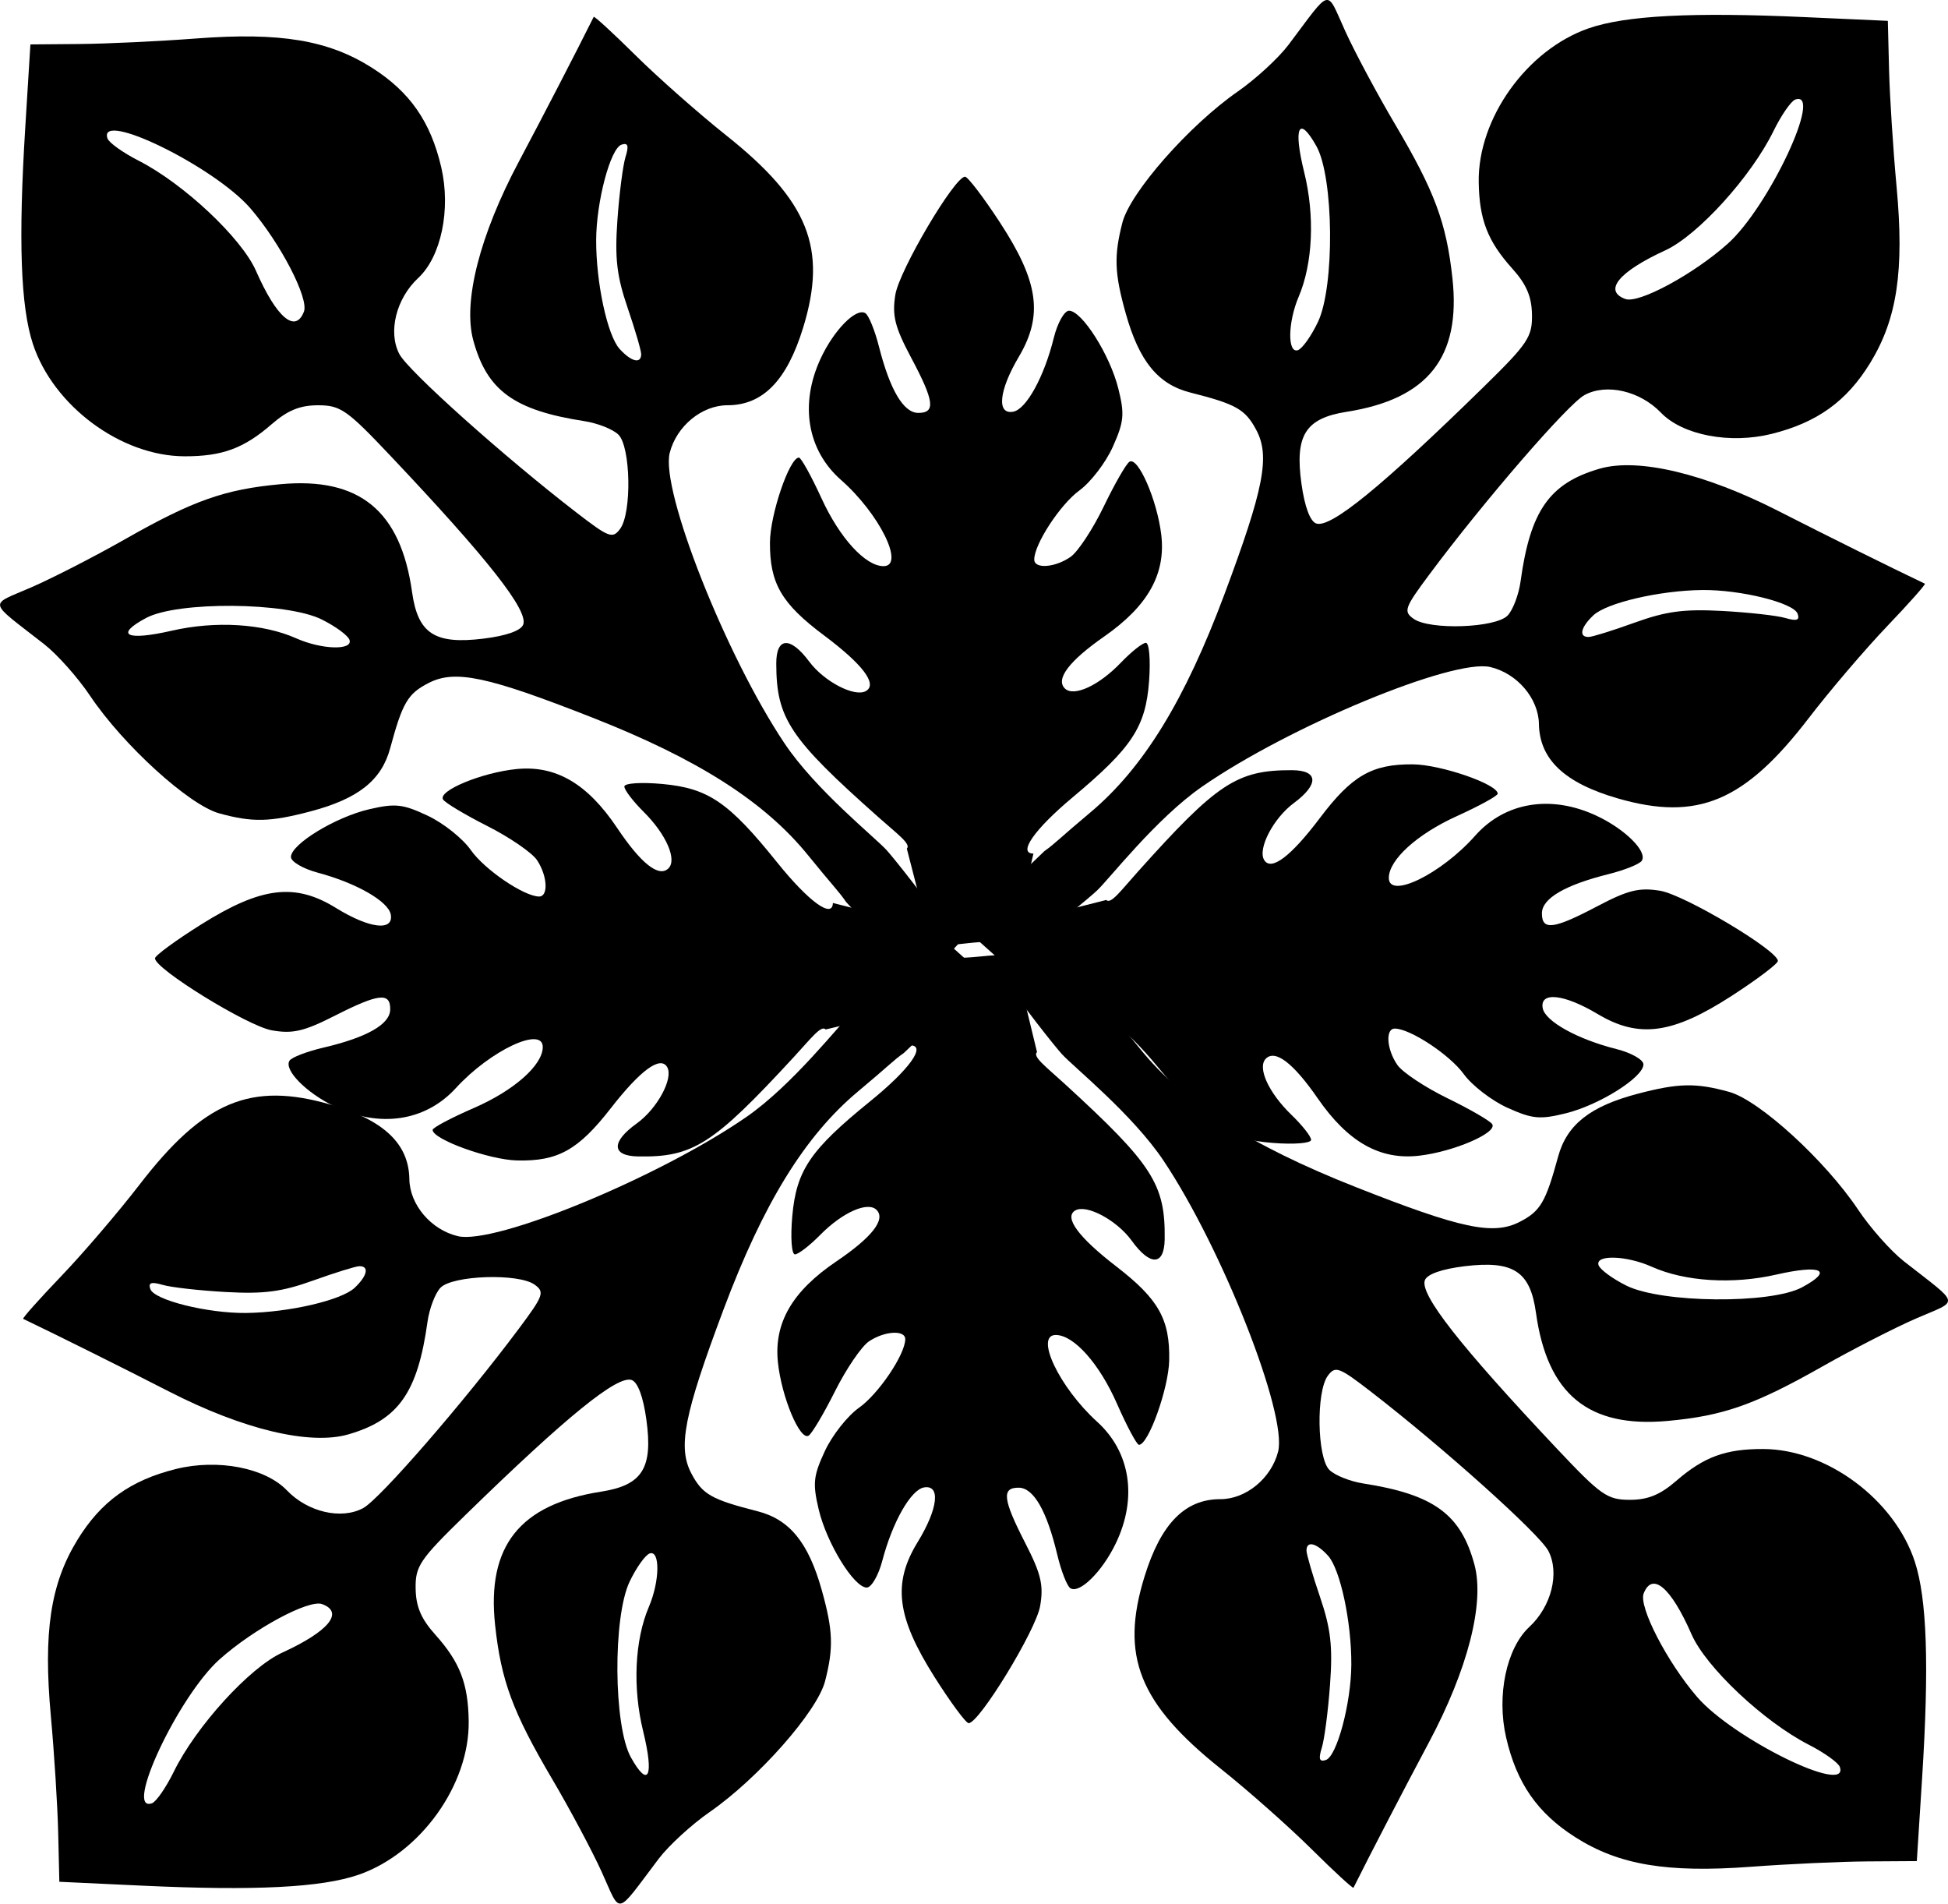
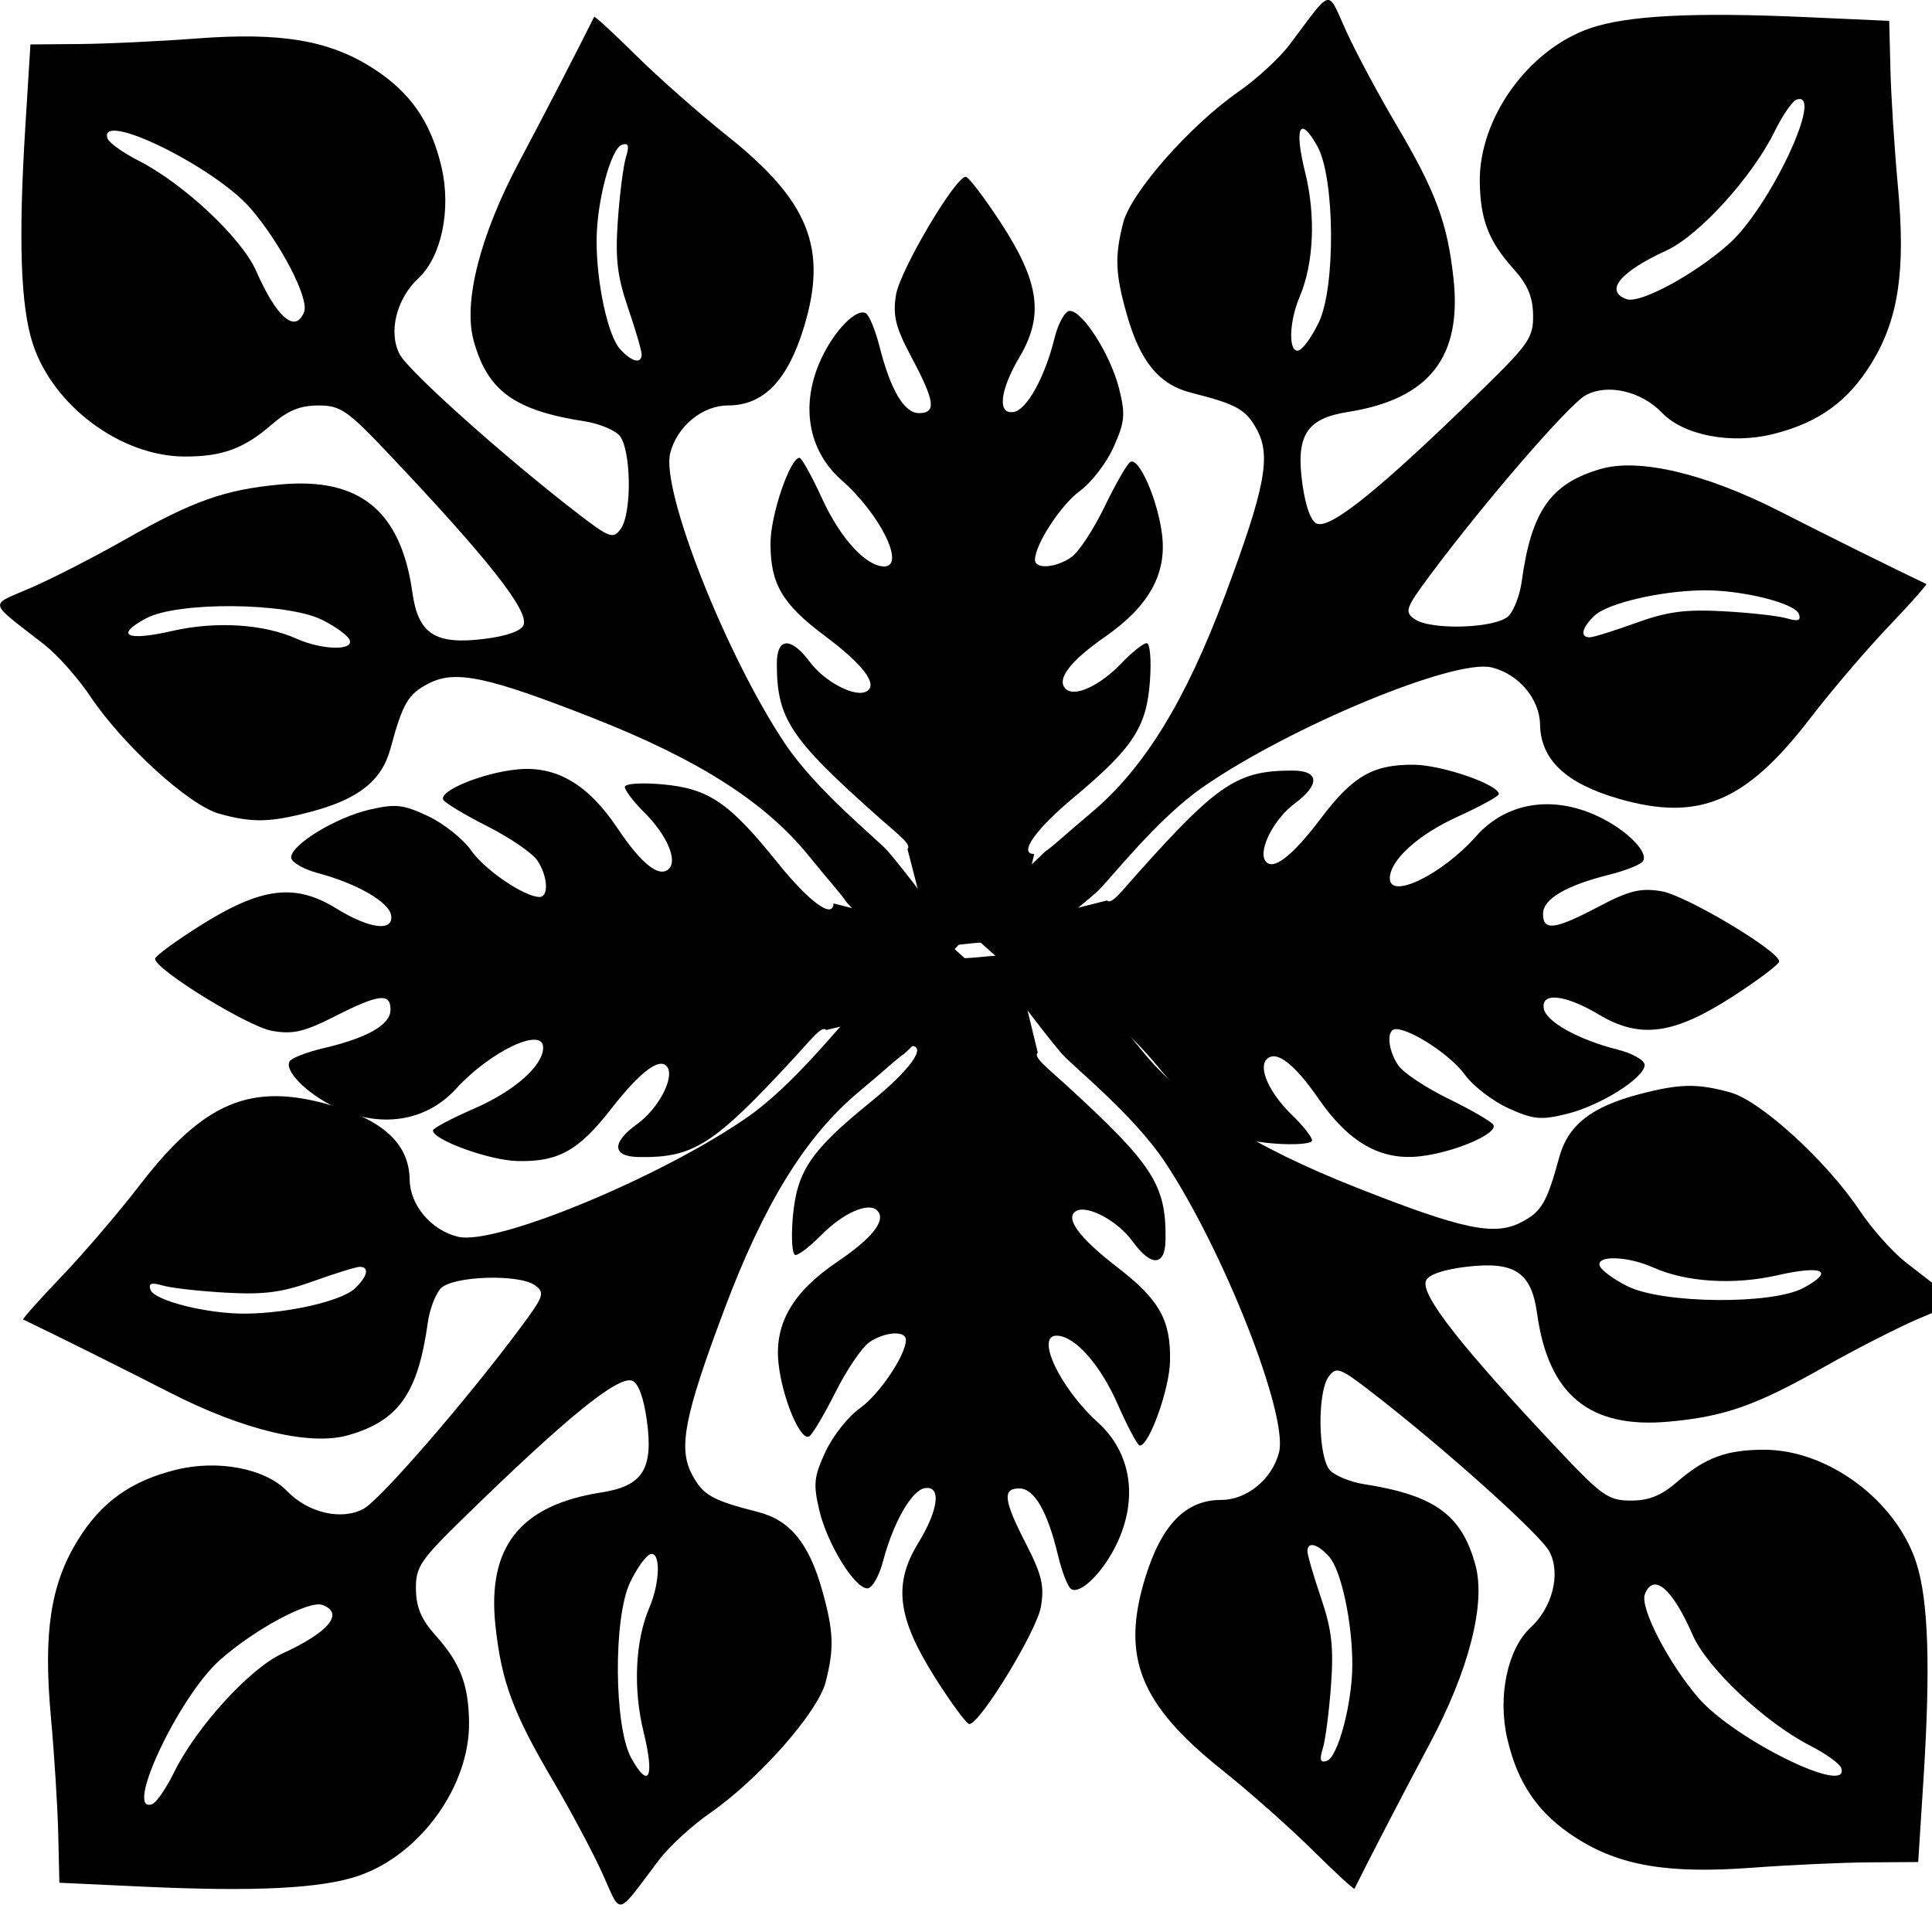
- <svg xmlns="http://www.w3.org/2000/svg" width="80.721mm" height="78.863mm" viewBox="0 0 80.721 78.863" version="1.1" id="svg51">
-   <defs id="defs45" />
+ <svg xmlns="http://www.w3.org/2000/svg" width="160px" height="160px" viewBox="0 0 80 80">
  <g id="layer1">
    <path d="m 37.575,35.161 c 0.191,-0.189 -0.369,-0.59 -1.162,-1.294 -3.7,-3.285 -4.242,-4.1 -4.246,-6.377 -0.002,-1.1 0.579,-1.135 1.364,-0.083 0.627,0.84 1.901,1.497 2.36,1.217 0.473,-0.289 -0.145,-1.103 -1.745,-2.3 -1.764,-1.319 -2.249,-2.152 -2.241,-3.848 0.005,-1.16 0.81,-3.519 1.2,-3.519 0.09,0 0.512,0.762 0.939,1.693 0.751,1.64 1.817,2.805 2.567,2.805 0.902,0 -0.168,-2.17 -1.761,-3.571 -1.401,-1.233 -1.722,-3.138 -0.845,-5.028 0.548,-1.181 1.469,-2.117 1.853,-1.882 0.138,0.085 0.393,0.709 0.565,1.389 0.457,1.797 1.019,2.743 1.629,2.743 0.726,0 0.664,-0.484 -0.296,-2.288 -0.677,-1.272 -0.794,-1.737 -0.655,-2.607 0.161,-1.007 2.449,-4.884 2.887,-4.891 0.113,-0.002 0.764,0.851 1.447,1.896 1.604,2.456 1.8,3.847 0.783,5.565 -0.827,1.397 -0.929,2.407 -0.231,2.275 0.543,-0.103 1.282,-1.449 1.68,-3.059 0.153,-0.619 0.437,-1.124 0.632,-1.124 0.533,0 1.69,1.824 2.039,3.214 0.269,1.072 0.24,1.381 -0.223,2.419 -0.292,0.654 -0.917,1.47 -1.387,1.813 -0.794,0.578 -1.871,2.226 -1.871,2.862 0,0.4 0.861,0.337 1.504,-0.109 0.305,-0.211 0.924,-1.152 1.377,-2.09 0.452,-0.938 0.932,-1.772 1.065,-1.853 0.358,-0.219 1.146,1.59 1.317,3.022 0.194,1.625 -0.549,2.952 -2.361,4.216 -1.458,1.017 -2.026,1.766 -1.634,2.155 0.367,0.363 1.412,-0.118 2.323,-1.07 0.432,-0.451 0.897,-0.82 1.034,-0.82 0.139,0 0.198,0.696 0.134,1.577 -0.139,1.905 -0.7,2.759 -3.155,4.812 -1.6,1.338 -2.302,2.342 -1.637,2.342 l -0.856,3.674 c -3.685,-0.259 -2.964,1.618 -4.39,-3.874 z" id="path98-8" />
    <path d="m 42.971,43.587 c -0.194,0.186 0.36,0.596 1.142,1.311 3.65,3.341 4.18,4.164 4.149,6.441 -0.015,1.1 -0.596,1.126 -1.366,0.062 -0.615,-0.85 -1.879,-1.526 -2.341,-1.252 -0.477,0.282 0.128,1.105 1.711,2.326 1.744,1.345 2.217,2.186 2.183,3.882 -0.023,1.16 -0.863,3.506 -1.253,3.5 -0.09,-10e-4 -0.501,-0.77 -0.913,-1.707 -0.726,-1.651 -1.775,-2.832 -2.525,-2.843 -0.902,-0.014 0.135,2.172 1.707,3.597 1.383,1.254 1.674,3.163 0.769,5.04 -0.565,1.172 -1.501,2.095 -1.881,1.854 -0.137,-0.087 -0.382,-0.715 -0.544,-1.397 -0.43,-1.804 -0.977,-2.758 -1.587,-2.767 -0.726,-0.011 -0.671,0.474 0.262,2.292 0.658,1.282 0.768,1.749 0.616,2.616 -0.176,1.005 -2.523,4.847 -2.961,4.847 -0.113,2.9e-4 -0.751,-0.863 -1.418,-1.918 -1.567,-2.48 -1.742,-3.874 -0.699,-5.577 0.848,-1.384 0.966,-2.393 0.266,-2.271 -0.544,0.095 -1.304,1.429 -1.726,3.033 -0.162,0.617 -0.454,1.118 -0.649,1.115 -0.533,-0.008 -1.662,-1.849 -1.99,-3.244 -0.253,-1.076 -0.219,-1.385 0.26,-2.416 0.302,-0.65 0.939,-1.456 1.415,-1.792 0.803,-0.566 1.905,-2.197 1.914,-2.833 0.006,-0.399 -0.855,-0.35 -1.505,0.086 -0.308,0.207 -0.941,1.138 -1.408,2.069 -0.467,0.931 -0.958,1.758 -1.093,1.837 -0.361,0.213 -1.122,-1.607 -1.271,-3.041 -0.17,-1.628 0.593,-2.943 2.424,-4.18 1.473,-0.995 2.052,-1.736 1.666,-2.13 -0.361,-0.369 -1.414,0.097 -2.339,1.035 -0.438,0.445 -0.909,0.807 -1.046,0.805 -0.139,-0.002 -0.188,-0.699 -0.11,-1.578 0.168,-1.902 0.741,-2.748 3.228,-4.764 1.62,-1.313 2.337,-2.307 1.672,-2.317 l 0.911,-3.66 c 3.681,0.314 2.988,-1.573 4.331,3.94 z" id="path98-8-1" />
    <path d="m 45.839,37.284 c 0.189,0.192 0.592,-0.367 1.299,-1.156 3.3,-3.686 4.117,-4.226 6.395,-4.22 1.1,0.003 1.133,0.583 0.077,1.365 -0.843,0.624 -1.505,1.895 -1.226,2.355 0.287,0.474 1.103,-0.14 2.307,-1.736 1.326,-1.759 2.161,-2.24 3.857,-2.226 1.16,0.01 3.516,0.824 3.514,1.215 -3.7e-4,0.09 -0.764,0.509 -1.697,0.932 -1.643,0.744 -2.812,1.806 -2.815,2.556 -0.004,0.902 2.171,-0.159 3.578,-1.747 1.238,-1.396 3.145,-1.709 5.031,-0.825 1.179,0.552 2.111,1.478 1.875,1.86 -0.085,0.138 -0.711,0.39 -1.391,0.56 -1.799,0.45 -2.747,1.007 -2.749,1.618 -0.003,0.726 0.481,0.666 2.289,-0.287 1.275,-0.672 1.74,-0.787 2.609,-0.645 1.006,0.165 4.874,2.469 4.88,2.907 0.002,0.113 -0.854,0.761 -1.902,1.439 -2.462,1.594 -3.854,1.784 -5.569,0.76 -1.393,-0.832 -2.404,-0.939 -2.274,-0.24 0.101,0.543 1.444,1.288 3.052,1.692 0.618,0.155 1.123,0.442 1.122,0.637 -0.002,0.533 -1.83,1.683 -3.222,2.026 -1.073,0.264 -1.382,0.235 -2.418,-0.233 -0.653,-0.295 -1.467,-0.923 -1.808,-1.395 -0.575,-0.796 -2.218,-1.88 -2.854,-1.883 -0.399,-0.002 -0.341,0.859 0.103,1.504 0.21,0.306 1.148,0.929 2.084,1.385 0.936,0.456 1.768,0.939 1.849,1.072 0.217,0.358 -1.594,1.139 -3.027,1.305 -1.626,0.188 -2.949,-0.561 -4.206,-2.378 -1.011,-1.462 -1.758,-2.033 -2.148,-1.642 -0.365,0.365 0.113,1.413 1.06,2.327 0.449,0.433 0.817,0.9 0.816,1.037 -5.7e-4,0.139 -0.697,0.196 -1.577,0.128 -1.904,-0.147 -2.756,-0.711 -4.799,-3.175 -1.331,-1.606 -2.333,-2.312 -2.336,-1.646 l -3.67,-0.871 c 0.274,-3.684 -1.606,-2.971 3.892,-4.374 z" id="path98-8-6" />
    <path d="m 34.215,42.65 c -0.186,-0.195 -0.597,0.358 -1.316,1.137 -3.355,3.636 -4.181,4.163 -6.458,4.123 -1.1,-0.019 -1.124,-0.6 -0.057,-1.366 0.852,-0.611 1.533,-1.872 1.262,-2.336 -0.28,-0.478 -1.105,0.124 -2.333,1.701 -1.352,1.738 -2.195,2.208 -3.891,2.167 -1.16,-0.028 -3.503,-0.877 -3.495,-1.268 0.002,-0.09 0.772,-0.498 1.711,-0.906 1.654,-0.719 2.839,-1.763 2.853,-2.513 0.017,-0.902 -2.173,0.126 -3.604,1.692 -1.259,1.378 -3.17,1.661 -5.043,0.749 -1.17,-0.57 -2.089,-1.509 -1.847,-1.888 0.087,-0.137 0.717,-0.379 1.399,-0.539 1.806,-0.422 2.762,-0.966 2.773,-1.576 0.014,-0.726 -0.471,-0.673 -2.293,0.252 -1.285,0.652 -1.752,0.76 -2.619,0.605 -1.004,-0.18 -4.836,-2.542 -4.835,-2.981 1.7e-4,-0.113 0.866,-0.748 1.923,-1.41 2.486,-1.557 3.881,-1.726 5.579,-0.676 1.381,0.853 2.389,0.975 2.27,0.275 -0.093,-0.545 -1.424,-1.31 -3.026,-1.738 -0.616,-0.165 -1.116,-0.459 -1.112,-0.653 0.01,-0.533 1.856,-1.655 3.252,-1.977 1.077,-0.248 1.386,-0.214 2.415,0.27 0.649,0.305 1.453,0.945 1.786,1.422 0.563,0.805 2.19,1.914 2.825,1.926 0.399,0.008 0.353,-0.854 -0.08,-1.506 -0.205,-0.309 -1.134,-0.946 -2.063,-1.416 -0.929,-0.47 -1.754,-0.965 -1.833,-1.1 -0.212,-0.362 1.611,-1.115 3.046,-1.259 1.628,-0.163 2.941,0.605 4.17,2.441 0.989,1.477 1.727,2.06 2.123,1.675 0.37,-0.36 -0.091,-1.414 -1.025,-2.343 -0.443,-0.44 -0.803,-0.913 -0.8,-1.05 0.003,-0.139 0.699,-0.185 1.579,-0.104 1.902,0.176 2.745,0.752 4.751,3.247 1.307,1.626 2.298,2.347 2.311,1.682 l 3.657,0.926 c -0.33,3.68 1.561,2.995 -3.957,4.315 z" id="path98-8-1-5" />
    <path d="m 35.063,37.372 c -0.311,-0.456 -0.566,-0.688 -1.563,-1.921 -1.822,-2.255 -4.611,-4.015 -8.948,-5.72 -4.368,-1.716 -5.695,-1.997 -6.792,-1.435 -0.862,0.441 -1.081,0.813 -1.592,2.703 -0.36,1.331 -1.326,2.095 -3.307,2.617 -1.682,0.443 -2.402,0.459 -3.778,0.08 -1.25,-0.344 -3.986,-2.834 -5.352,-4.873 -0.504,-0.751 -1.359,-1.712 -1.9,-2.135 -2.378,-1.858 -2.317,-1.578 -0.512,-2.365 0.882,-0.385 2.625,-1.28 3.875,-1.991 2.811,-1.598 4.116,-2.059 6.426,-2.272 3.276,-0.301 4.983,1.099 5.456,4.474 0.241,1.719 0.941,2.173 2.965,1.923 0.938,-0.116 1.543,-0.329 1.639,-0.579 0.225,-0.58 -1.456,-2.718 -5.503,-6.997 -1.8,-1.904 -2.068,-2.091 -2.997,-2.091 -0.749,0 -1.259,0.208 -1.922,0.784 -1.154,1.003 -2.049,1.333 -3.61,1.33 -2.631,-0.005 -5.441,-2.087 -6.286,-4.658 -0.508,-1.544 -0.605,-4.301 -0.315,-8.966 l 0.213,-3.44 2.034,-0.017 c 1.119,-0.009 3.296,-0.112 4.839,-0.229 3.483,-0.264 5.478,0.069 7.281,1.214 1.572,0.999 2.433,2.236 2.871,4.125 0.403,1.74 -0.004,3.7 -0.954,4.583 -0.916,0.852 -1.26,2.238 -0.783,3.152 0.364,0.698 4.342,4.257 7.336,6.564 1.354,1.044 1.502,1.099 1.813,0.677 0.489,-0.662 0.439,-3.396 -0.07,-3.901 -0.225,-0.223 -0.856,-0.474 -1.403,-0.559 -2.924,-0.451 -4.046,-1.267 -4.613,-3.352 -0.434,-1.597 0.269,-4.354 1.887,-7.397 1.023,-1.924 2.395,-4.576 3.104,-6.001 0.022,-0.045 0.805,0.674 1.739,1.598 0.934,0.924 2.623,2.414 3.752,3.312 3.411,2.712 4.197,4.675 3.189,7.961 -0.673,2.194 -1.671,3.219 -3.137,3.219 -1.062,0 -2.113,0.866 -2.393,1.973 -0.39,1.539 2.321,8.398 4.757,12.035 1.294,1.932 3.751,3.895 4.229,4.422 0.281,0.31 1.587,1.928 2.963,3.897 l -1.506,1.628 z M 14.485,26.515 c -0.057,-0.182 -0.578,-0.566 -1.158,-0.853 -1.458,-0.722 -5.973,-0.758 -7.276,-0.059 -1.32,0.709 -0.812,0.957 1.072,0.525 1.808,-0.414 3.783,-0.293 5.149,0.316 1.049,0.468 2.35,0.509 2.212,0.07 z m 12.083,-11.848 c 0,-0.15 -0.253,-1.013 -0.562,-1.918 -0.449,-1.313 -0.534,-2.046 -0.422,-3.63 0.077,-1.091 0.228,-2.268 0.336,-2.615 0.146,-0.47 0.103,-0.6 -0.166,-0.511 -0.458,0.151 -1.044,2.353 -1.05,3.95 -0.007,1.768 0.465,3.959 0.974,4.516 0.487,0.533 0.892,0.628 0.892,0.208 z m -13.974,-1.755 c 0.213,-0.55 -0.977,-2.845 -2.22,-4.283 -1.494,-1.728 -6.323,-4.089 -5.921,-2.895 0.059,0.175 0.64,0.591 1.292,0.923 1.867,0.953 4.265,3.204 4.863,4.565 0.853,1.942 1.632,2.604 1.986,1.689 z" id="path98" />
    <path d="m 43.273,35.265 c 0.451,-0.319 0.679,-0.578 1.895,-1.595 2.224,-1.86 3.937,-4.678 5.568,-9.044 1.643,-4.396 1.9,-5.728 1.32,-6.816 -0.456,-0.854 -0.831,-1.067 -2.73,-1.547 -1.336,-0.338 -2.117,-1.291 -2.673,-3.262 -0.472,-1.674 -0.499,-2.394 -0.144,-3.776 0.323,-1.256 2.767,-4.033 4.782,-5.434 0.743,-0.516 1.689,-1.387 2.103,-1.936 1.817,-2.409 1.538,-2.343 2.356,-0.552 0.399,0.875 1.324,2.603 2.056,3.84 1.645,2.784 2.129,4.081 2.38,6.387 0.357,3.27 -1.015,5.001 -4.382,5.53 -1.715,0.27 -2.157,0.977 -1.872,2.997 0.132,0.936 0.355,1.537 0.606,1.629 0.584,0.215 2.693,-1.502 6.904,-5.62 1.873,-1.832 2.056,-2.103 2.04,-3.032 -0.013,-0.749 -0.229,-1.255 -0.817,-1.908 -1.022,-1.137 -1.367,-2.026 -1.39,-3.587 -0.039,-2.631 1.995,-5.475 4.551,-6.364 1.535,-0.534 4.291,-0.677 8.959,-0.466 l 3.443,0.155 0.051,2.033 c 0.028,1.118 0.168,3.294 0.311,4.835 0.323,3.478 0.024,5.478 -1.091,7.301 -0.972,1.588 -2.195,2.47 -4.076,2.94 -1.733,0.433 -3.699,0.058 -4.598,-0.877 -0.867,-0.902 -2.259,-1.223 -3.165,-0.73 -0.692,0.376 -4.183,4.413 -6.439,7.445 -1.021,1.372 -1.073,1.52 -0.646,1.824 0.67,0.478 3.403,0.382 3.899,-0.136 0.219,-0.229 0.46,-0.864 0.535,-1.412 0.402,-2.931 1.199,-4.067 3.274,-4.669 1.59,-0.461 4.358,0.195 7.428,1.762 1.941,0.991 4.616,2.318 6.052,3.002 0.045,0.022 -0.66,0.816 -1.568,1.766 -0.908,0.95 -2.37,2.663 -3.248,3.807 -2.654,3.456 -4.603,4.276 -7.906,3.323 -2.205,-0.636 -3.246,-1.617 -3.271,-3.083 -0.018,-1.062 -0.902,-2.098 -2.013,-2.36 -1.545,-0.364 -8.358,2.463 -11.953,4.96 -1.91,1.327 -3.832,3.816 -4.35,4.302 -0.305,0.287 -1.901,1.619 -3.847,3.029 l -1.653,-1.478 z m 10.509,-20.758 c 0.181,-0.06 0.556,-0.588 0.833,-1.172 0.697,-1.47 0.657,-5.985 -0.064,-7.276 -0.731,-1.308 -0.971,-0.796 -0.507,1.081 0.445,1.8 0.357,3.778 -0.23,5.154 -0.45,1.057 -0.469,2.358 -0.033,2.213 z m 12.05,11.882 c 0.15,-0.002 1.009,-0.27 1.908,-0.595 1.306,-0.471 2.036,-0.568 3.622,-0.483 1.093,0.059 2.272,0.19 2.62,0.292 0.472,0.138 0.602,0.093 0.508,-0.175 -0.159,-0.455 -2.371,-1.004 -3.967,-0.984 -1.767,0.022 -3.951,0.532 -4.499,1.05 -0.525,0.496 -0.613,0.902 -0.193,0.895 z m 1.519,-14.002 c 0.553,0.204 2.828,-1.025 4.245,-2.292 1.702,-1.523 3.982,-6.391 2.794,-5.969 -0.174,0.062 -0.58,0.65 -0.902,1.307 -0.922,1.883 -3.132,4.319 -4.483,4.939 -1.927,0.885 -2.576,1.675 -1.656,2.015 z" id="path98-4" />
    <path d="m 45.677,41.521 c 0.311,0.457 0.565,0.689 1.56,1.924 1.819,2.258 4.605,4.022 8.94,5.733 4.365,1.723 5.692,2.005 6.79,1.445 0.863,-0.44 1.082,-0.811 1.597,-2.701 0.362,-1.33 1.329,-2.093 3.311,-2.612 1.682,-0.441 2.402,-0.455 3.778,-0.074 1.25,0.346 3.981,2.84 5.345,4.881 0.502,0.752 1.356,1.714 1.897,2.138 2.375,1.861 2.315,1.581 0.509,2.366 -0.882,0.383 -2.627,1.276 -3.878,1.985 -2.813,1.594 -4.119,2.053 -6.43,2.262 -3.276,0.296 -4.981,-1.106 -5.449,-4.482 -0.238,-1.719 -0.937,-2.174 -2.962,-1.927 -0.938,0.115 -1.543,0.327 -1.64,0.576 -0.226,0.58 1.452,2.72 5.493,7.006 1.798,1.907 2.065,2.094 2.994,2.095 0.749,10e-4 1.259,-0.206 1.923,-0.781 1.155,-1.001 2.051,-1.33 3.612,-1.324 2.631,0.009 5.437,2.096 6.279,4.667 0.505,1.544 0.598,4.302 0.302,8.966 l -0.219,3.439 -2.034,0.013 c -1.119,0.007 -3.296,0.107 -4.84,0.222 -3.483,0.259 -5.478,-0.077 -7.279,-1.225 -1.57,-1.001 -2.43,-2.24 -2.865,-4.129 -0.401,-1.74 0.01,-3.7 0.961,-4.582 0.917,-0.851 1.264,-2.236 0.788,-3.151 -0.363,-0.698 -4.335,-4.263 -7.326,-6.575 -1.353,-1.046 -1.5,-1.101 -1.812,-0.68 -0.49,0.661 -0.445,3.395 0.065,3.901 0.225,0.223 0.856,0.476 1.402,0.561 2.923,0.456 4.044,1.273 4.608,3.359 0.432,1.598 -0.276,4.354 -1.899,7.394 -1.026,1.922 -2.402,4.573 -3.113,5.996 -0.022,0.045 -0.804,-0.675 -1.737,-1.6 -0.933,-0.925 -2.619,-2.418 -3.747,-3.318 -3.407,-2.717 -4.19,-4.681 -3.177,-7.966 0.676,-2.193 1.676,-3.216 3.142,-3.214 1.062,0.002 2.114,-0.863 2.396,-1.97 0.392,-1.538 -2.309,-8.402 -4.739,-12.042 -1.291,-1.934 -3.745,-3.901 -4.222,-4.428 -0.281,-0.31 -1.584,-1.93 -2.957,-3.902 l 1.508,-1.625 z m 20.562,10.888 c 0.057,0.182 0.577,0.566 1.157,0.854 1.457,0.724 5.972,0.767 7.275,0.07 1.321,-0.707 0.814,-0.956 -1.071,-0.527 -1.808,0.412 -3.784,0.287 -5.149,-0.324 -1.048,-0.47 -2.349,-0.513 -2.212,-0.073 z m -12.101,11.83 c -2.3e-4,0.15 0.252,1.014 0.56,1.919 0.447,1.314 0.531,2.047 0.416,3.63 -0.079,1.091 -0.232,2.268 -0.34,2.615 -0.146,0.47 -0.104,0.6 0.166,0.512 0.458,-0.15 1.047,-2.352 1.056,-3.949 0.01,-1.768 -0.459,-3.96 -0.967,-4.517 -0.487,-0.534 -0.891,-0.629 -0.891,-0.21 z m 13.972,1.776 c -0.214,0.549 0.973,2.846 2.214,4.287 1.491,1.73 6.316,4.098 5.916,2.904 -0.059,-0.176 -0.639,-0.592 -1.29,-0.925 -1.866,-0.956 -4.261,-3.211 -4.856,-4.573 -0.85,-1.943 -1.628,-2.607 -1.984,-1.692 z" id="path98-45" />
    <path d="m 37.464,43.615 c -0.451,0.318 -0.679,0.577 -1.897,1.592 -2.227,1.857 -3.944,4.672 -5.582,9.035 -1.649,4.394 -1.909,5.725 -1.33,6.814 0.454,0.855 0.829,1.068 2.728,1.551 1.336,0.34 2.115,1.294 2.668,3.266 0.469,1.675 0.495,2.394 0.138,3.777 -0.324,1.255 -2.773,4.029 -4.79,5.426 -0.743,0.515 -1.691,1.385 -2.106,1.933 -1.821,2.406 -1.542,2.341 -2.357,0.548 -0.398,-0.876 -1.32,-2.605 -2.05,-3.844 -1.641,-2.786 -2.122,-4.084 -2.37,-6.391 -0.352,-3.271 1.022,-4.999 4.39,-5.524 1.715,-0.267 2.158,-0.974 1.877,-2.994 -0.13,-0.936 -0.353,-1.537 -0.604,-1.63 -0.584,-0.216 -2.695,1.498 -6.912,5.61 -1.876,1.829 -2.059,2.1 -2.044,3.028 0.011,0.749 0.227,1.256 0.814,1.91 1.021,1.138 1.364,2.028 1.385,3.589 0.035,2.631 -2.004,5.472 -4.561,6.357 -1.536,0.531 -4.292,0.671 -8.96,0.453 l -3.442,-0.161 -0.048,-2.033 c -0.026,-1.118 -0.163,-3.294 -0.304,-4.835 -0.318,-3.478 -0.015,-5.478 1.103,-7.299 0.974,-1.587 2.199,-2.467 4.08,-2.934 1.733,-0.43 3.699,-0.052 4.597,0.884 0.866,0.903 2.257,1.226 3.164,0.735 0.692,-0.375 4.19,-4.406 6.451,-7.435 1.023,-1.37 1.076,-1.518 0.649,-1.823 -0.669,-0.479 -3.402,-0.387 -3.899,0.13 -0.219,0.229 -0.461,0.864 -0.537,1.411 -0.407,2.93 -1.205,4.065 -3.281,4.664 -1.591,0.459 -4.358,-0.202 -7.425,-1.774 -1.94,-0.994 -4.613,-2.325 -6.048,-3.012 -0.045,-0.022 0.662,-0.815 1.571,-1.764 0.909,-0.948 2.374,-2.659 3.254,-3.802 2.66,-3.452 4.61,-4.269 7.911,-3.311 2.205,0.639 3.244,1.622 3.266,3.088 0.016,1.062 0.899,2.099 2.01,2.363 1.545,0.366 8.362,-2.45 11.96,-4.941 1.912,-1.324 3.837,-3.81 4.356,-4.296 0.306,-0.286 1.903,-1.616 3.851,-3.023 l 1.65,1.481 z m -10.54,20.742 c -0.181,0.06 -0.557,0.587 -0.835,1.171 -0.699,1.469 -0.666,5.984 0.053,7.276 0.729,1.309 0.969,0.798 0.509,-1.08 -0.442,-1.801 -0.351,-3.778 0.237,-5.154 0.452,-1.056 0.473,-2.357 0.036,-2.213 z M 14.891,52.457 c -0.15,0.002 -1.009,0.269 -1.909,0.592 -1.306,0.469 -2.037,0.565 -3.623,0.478 -1.092,-0.06 -2.271,-0.194 -2.62,-0.296 -0.472,-0.138 -0.602,-0.094 -0.509,0.174 0.158,0.456 2.369,1.007 3.966,0.99 1.767,-0.02 3.952,-0.526 4.5,-1.043 0.526,-0.496 0.614,-0.901 0.195,-0.895 z m -1.541,14 c -0.553,-0.205 -2.83,1.02 -4.249,2.286 -1.705,1.52 -3.991,6.385 -2.804,5.964 0.175,-0.062 0.581,-0.649 0.904,-1.306 0.924,-1.882 3.139,-4.314 4.49,-4.932 1.928,-0.882 2.579,-1.672 1.659,-2.012 z" id="path98-4-1" />
  </g>
</svg>
